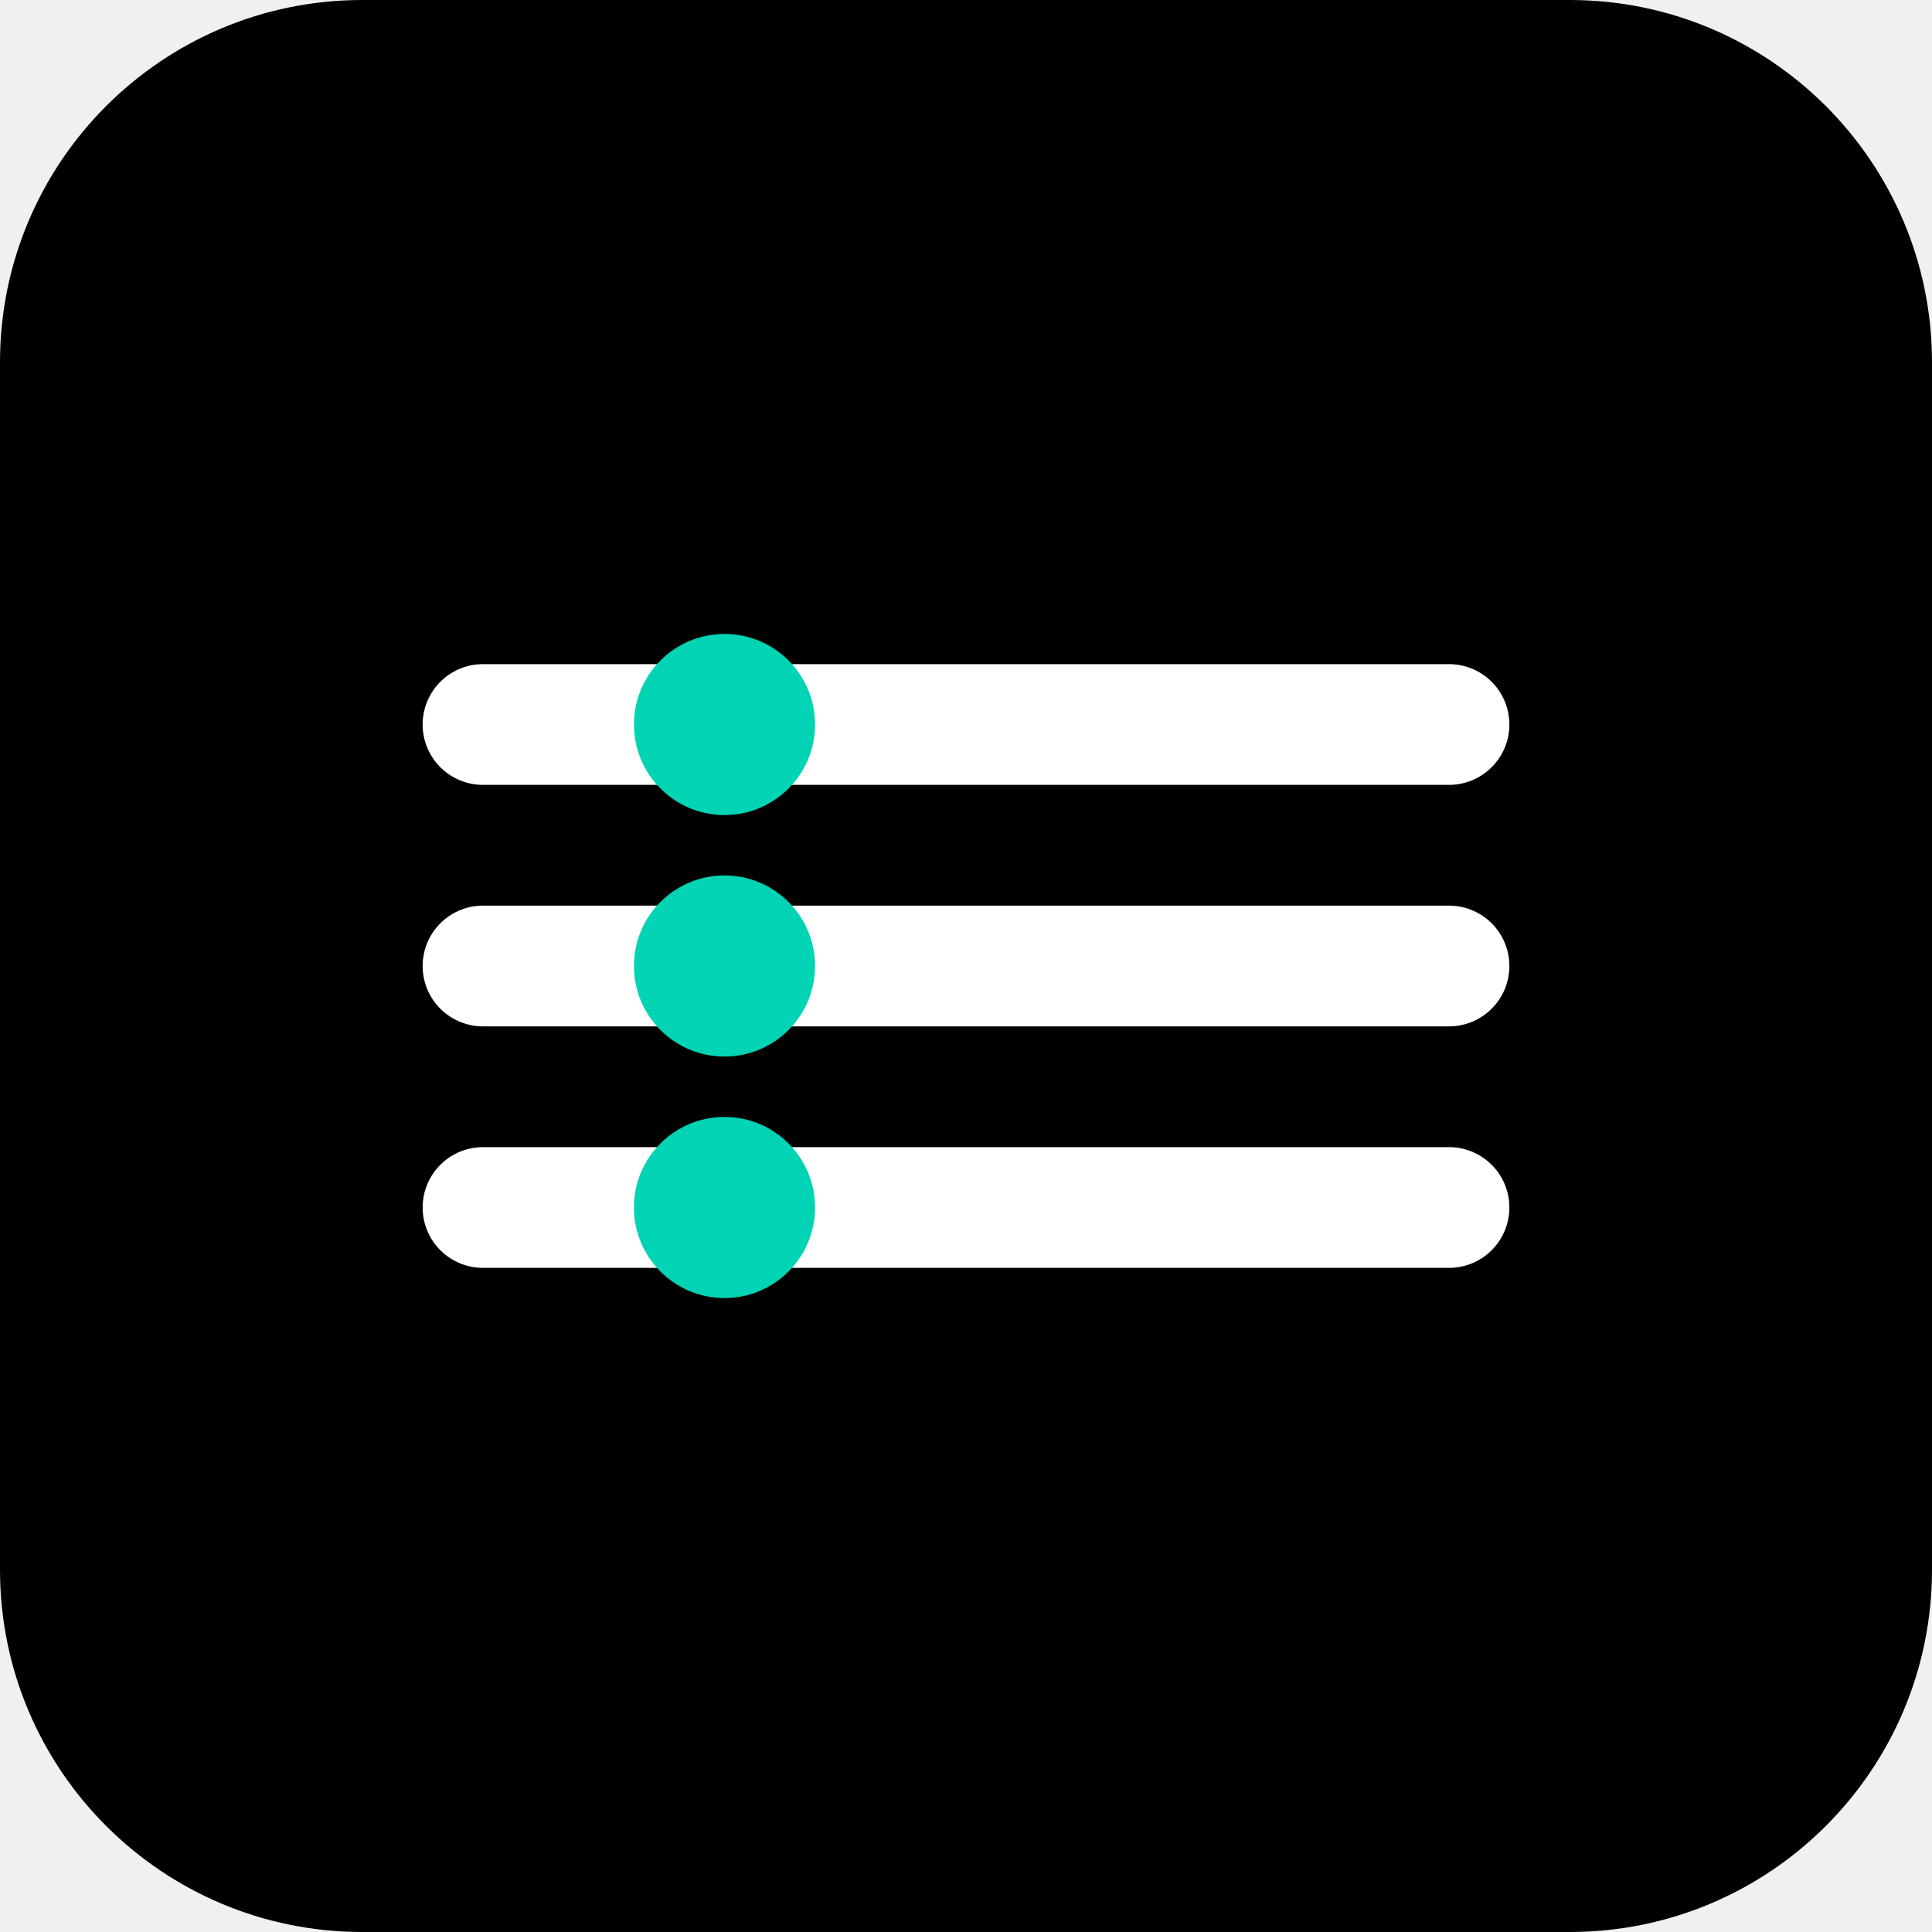
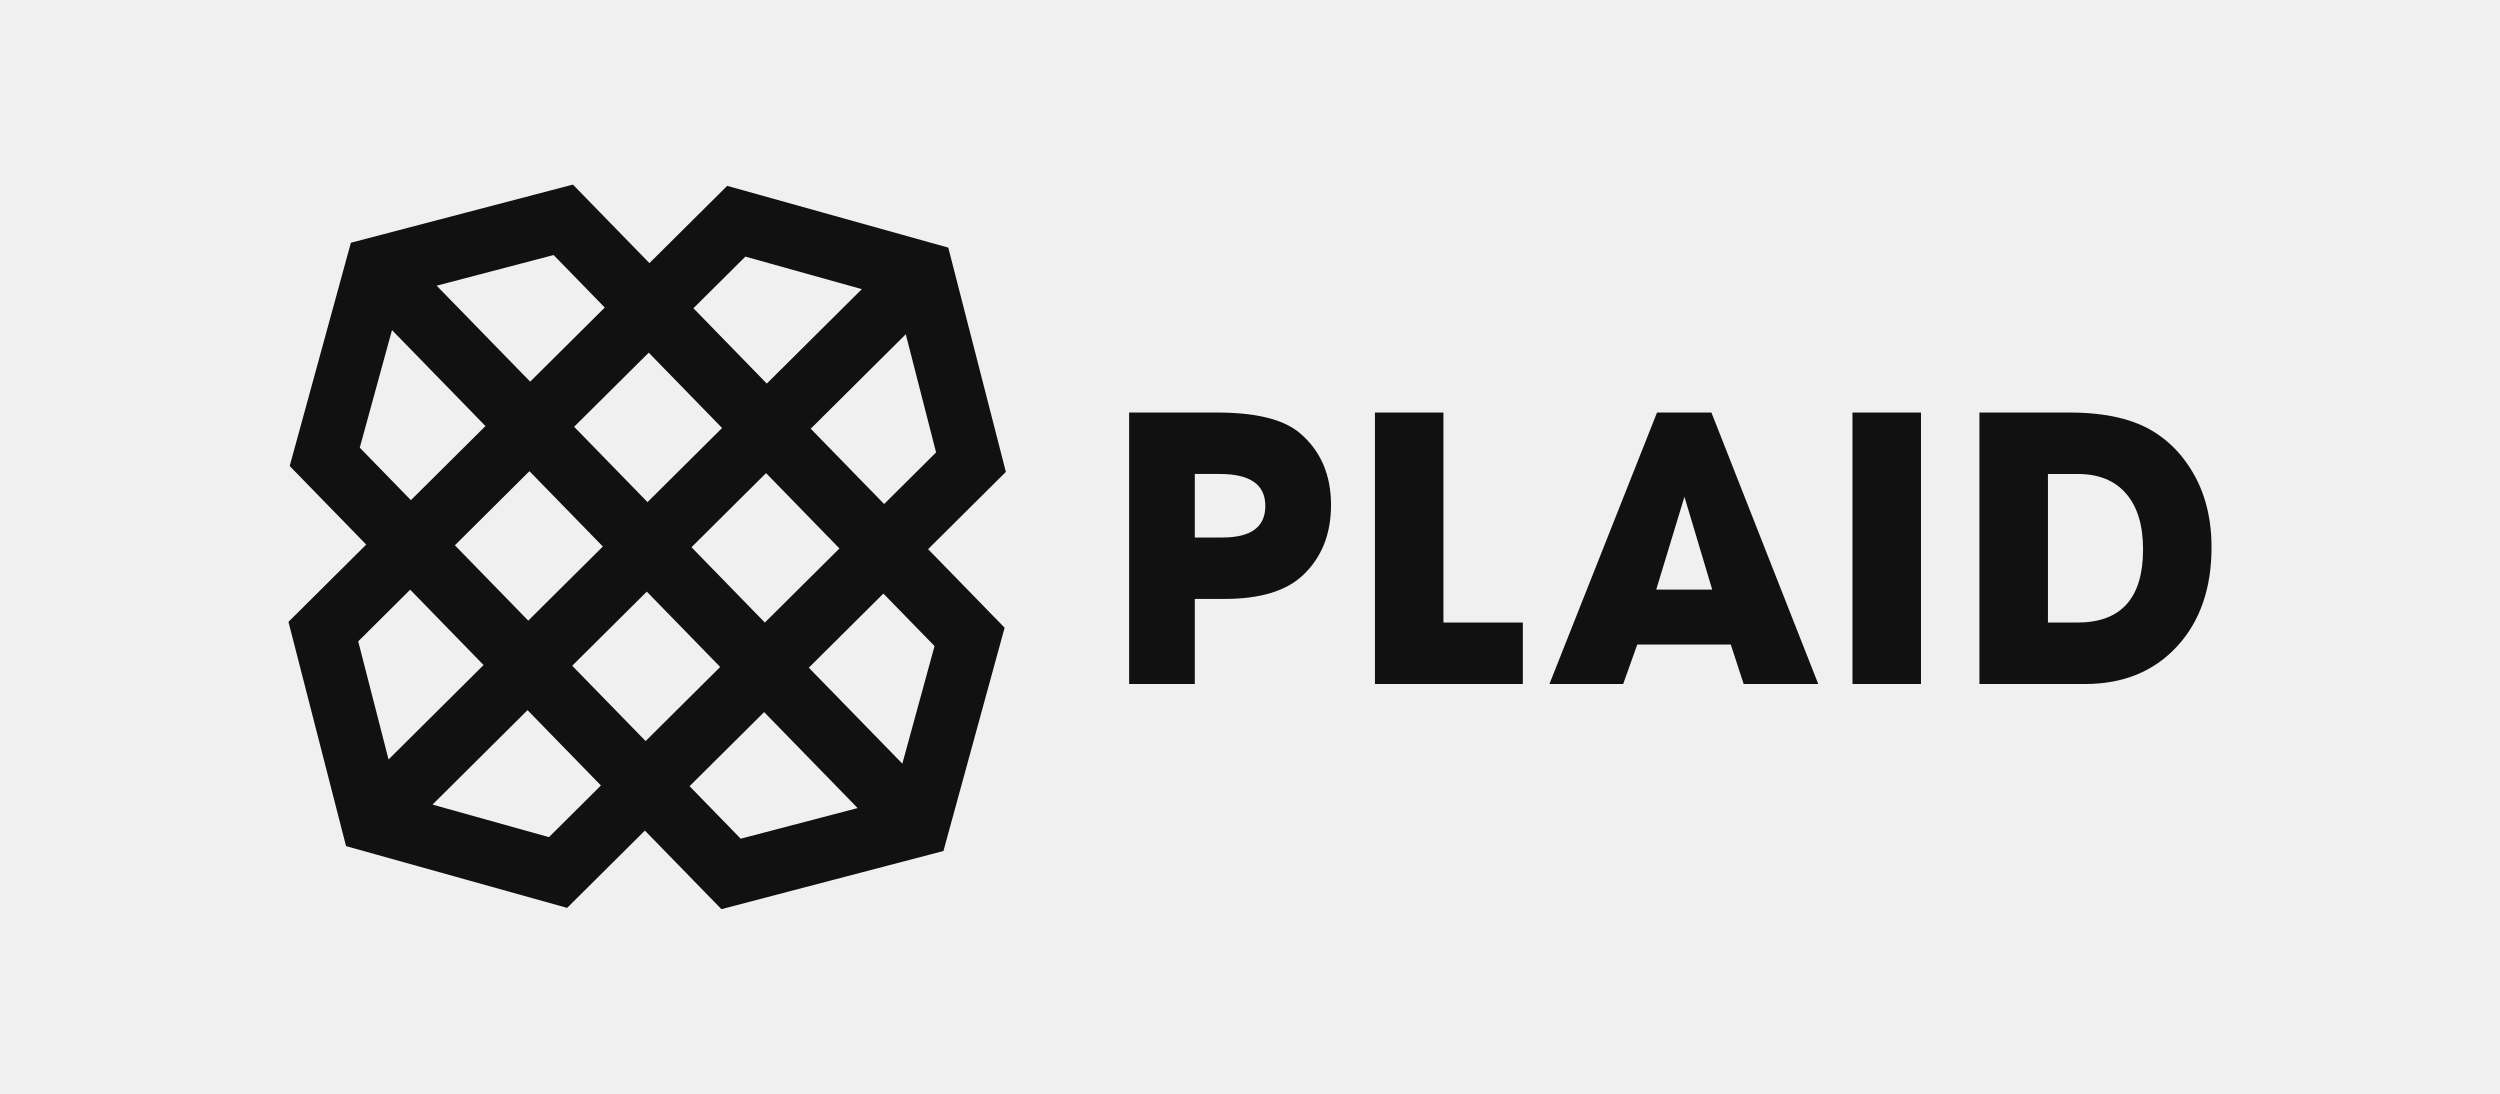
- <svg xmlns="http://www.w3.org/2000/svg" width="32" height="32" viewBox="0 0 32 32" fill="none">
-   <rect width="32" height="32" rx="6" fill="#000000" />
-   <path d="M8 12h16M8 16h16M8 20h16" stroke="white" stroke-width="2" stroke-linecap="round" />
-   <circle cx="12" cy="12" r="1.5" fill="#00D4B4" />
-   <circle cx="12" cy="16" r="1.5" fill="#00D4B4" />
-   <circle cx="12" cy="20" r="1.5" fill="#00D4B4" />
+ <svg xmlns="http://www.w3.org/2000/svg" height="70" width="160" viewBox="-18.9 -11.868 163.799 71.21">
+   <path d="M66.248 16.268c-1.057-.889-2.861-1.333-5.413-1.333h-5.756v17.788h4.304v-5.575h1.928c2.34 0 4.056-.515 5.148-1.546 1.23-1.155 1.849-2.693 1.849-4.613 0-1.991-.687-3.565-2.06-4.721m-5.044 6.855h-1.821V18.96h1.636c1.99 0 2.985.698 2.985 2.094 0 1.378-.934 2.068-2.8 2.068m14.469-8.188h-4.488v17.788h9.69v-4.026h-5.202zm13.995 0l-7.05 17.788h4.832l.924-2.586H94.5l.845 2.586h4.886l-7-17.788zm-.053 11.601l1.849-6.08 1.82 6.08h-3.67zm12.858 6.187h4.489V14.934h-4.489zm21.917-14.454a7.376 7.376 0 00-2.14-2.053c-1.355-.854-3.204-1.28-5.545-1.28h-5.914v17.787h6.918c2.5 0 4.506-.817 6.02-2.453 1.514-1.635 2.27-3.805 2.27-6.508 0-2.15-.537-3.981-1.61-5.493m-7.182 10.427h-1.927v-9.734h1.954c1.373 0 2.428.43 3.168 1.287.74.857 1.11 2.073 1.11 3.647 0 3.2-1.435 4.8-4.305 4.8M18.637 0L4.09 3.81.081 18.439l5.014 5.148L0 28.65l3.773 14.693 14.484 4.047 5.096-5.064 5.014 5.147 14.547-3.81 4.008-14.63-5.013-5.146 5.095-5.063L43.231 4.13 28.745.083l-5.094 5.063zM9.71 6.624l7.663-2.008 3.351 3.44-4.887 4.856zm16.822 1.478l3.405-3.383 7.63 2.132-6.227 6.187zm-21.86 9.136l2.111-7.705 6.125 6.288-4.886 4.856-3.35-3.44zm29.547-1.243l6.227-6.189 1.986 7.74-3.404 3.384zm-15.502-.127l4.887-4.856 4.807 4.936-4.886 4.856zm-7.814 7.765l4.886-4.856 4.81 4.936-4.888 4.856zm15.503.127l4.886-4.856L36.1 23.84l-4.887 4.856zM4.57 29.927l3.406-3.385 4.807 4.937-6.225 6.186zm14.021 1.598l4.887-4.856 4.808 4.936-4.886 4.856zm15.502.128l4.887-4.856 3.351 3.439-2.11 7.705zm-24.656 8.97l6.226-6.189 4.81 4.936-3.406 3.385-7.63-2.133zm16.843-1.206l4.886-4.856 6.126 6.289-7.662 2.007z" fill-rule="evenodd" fill="#111" />
</svg>
